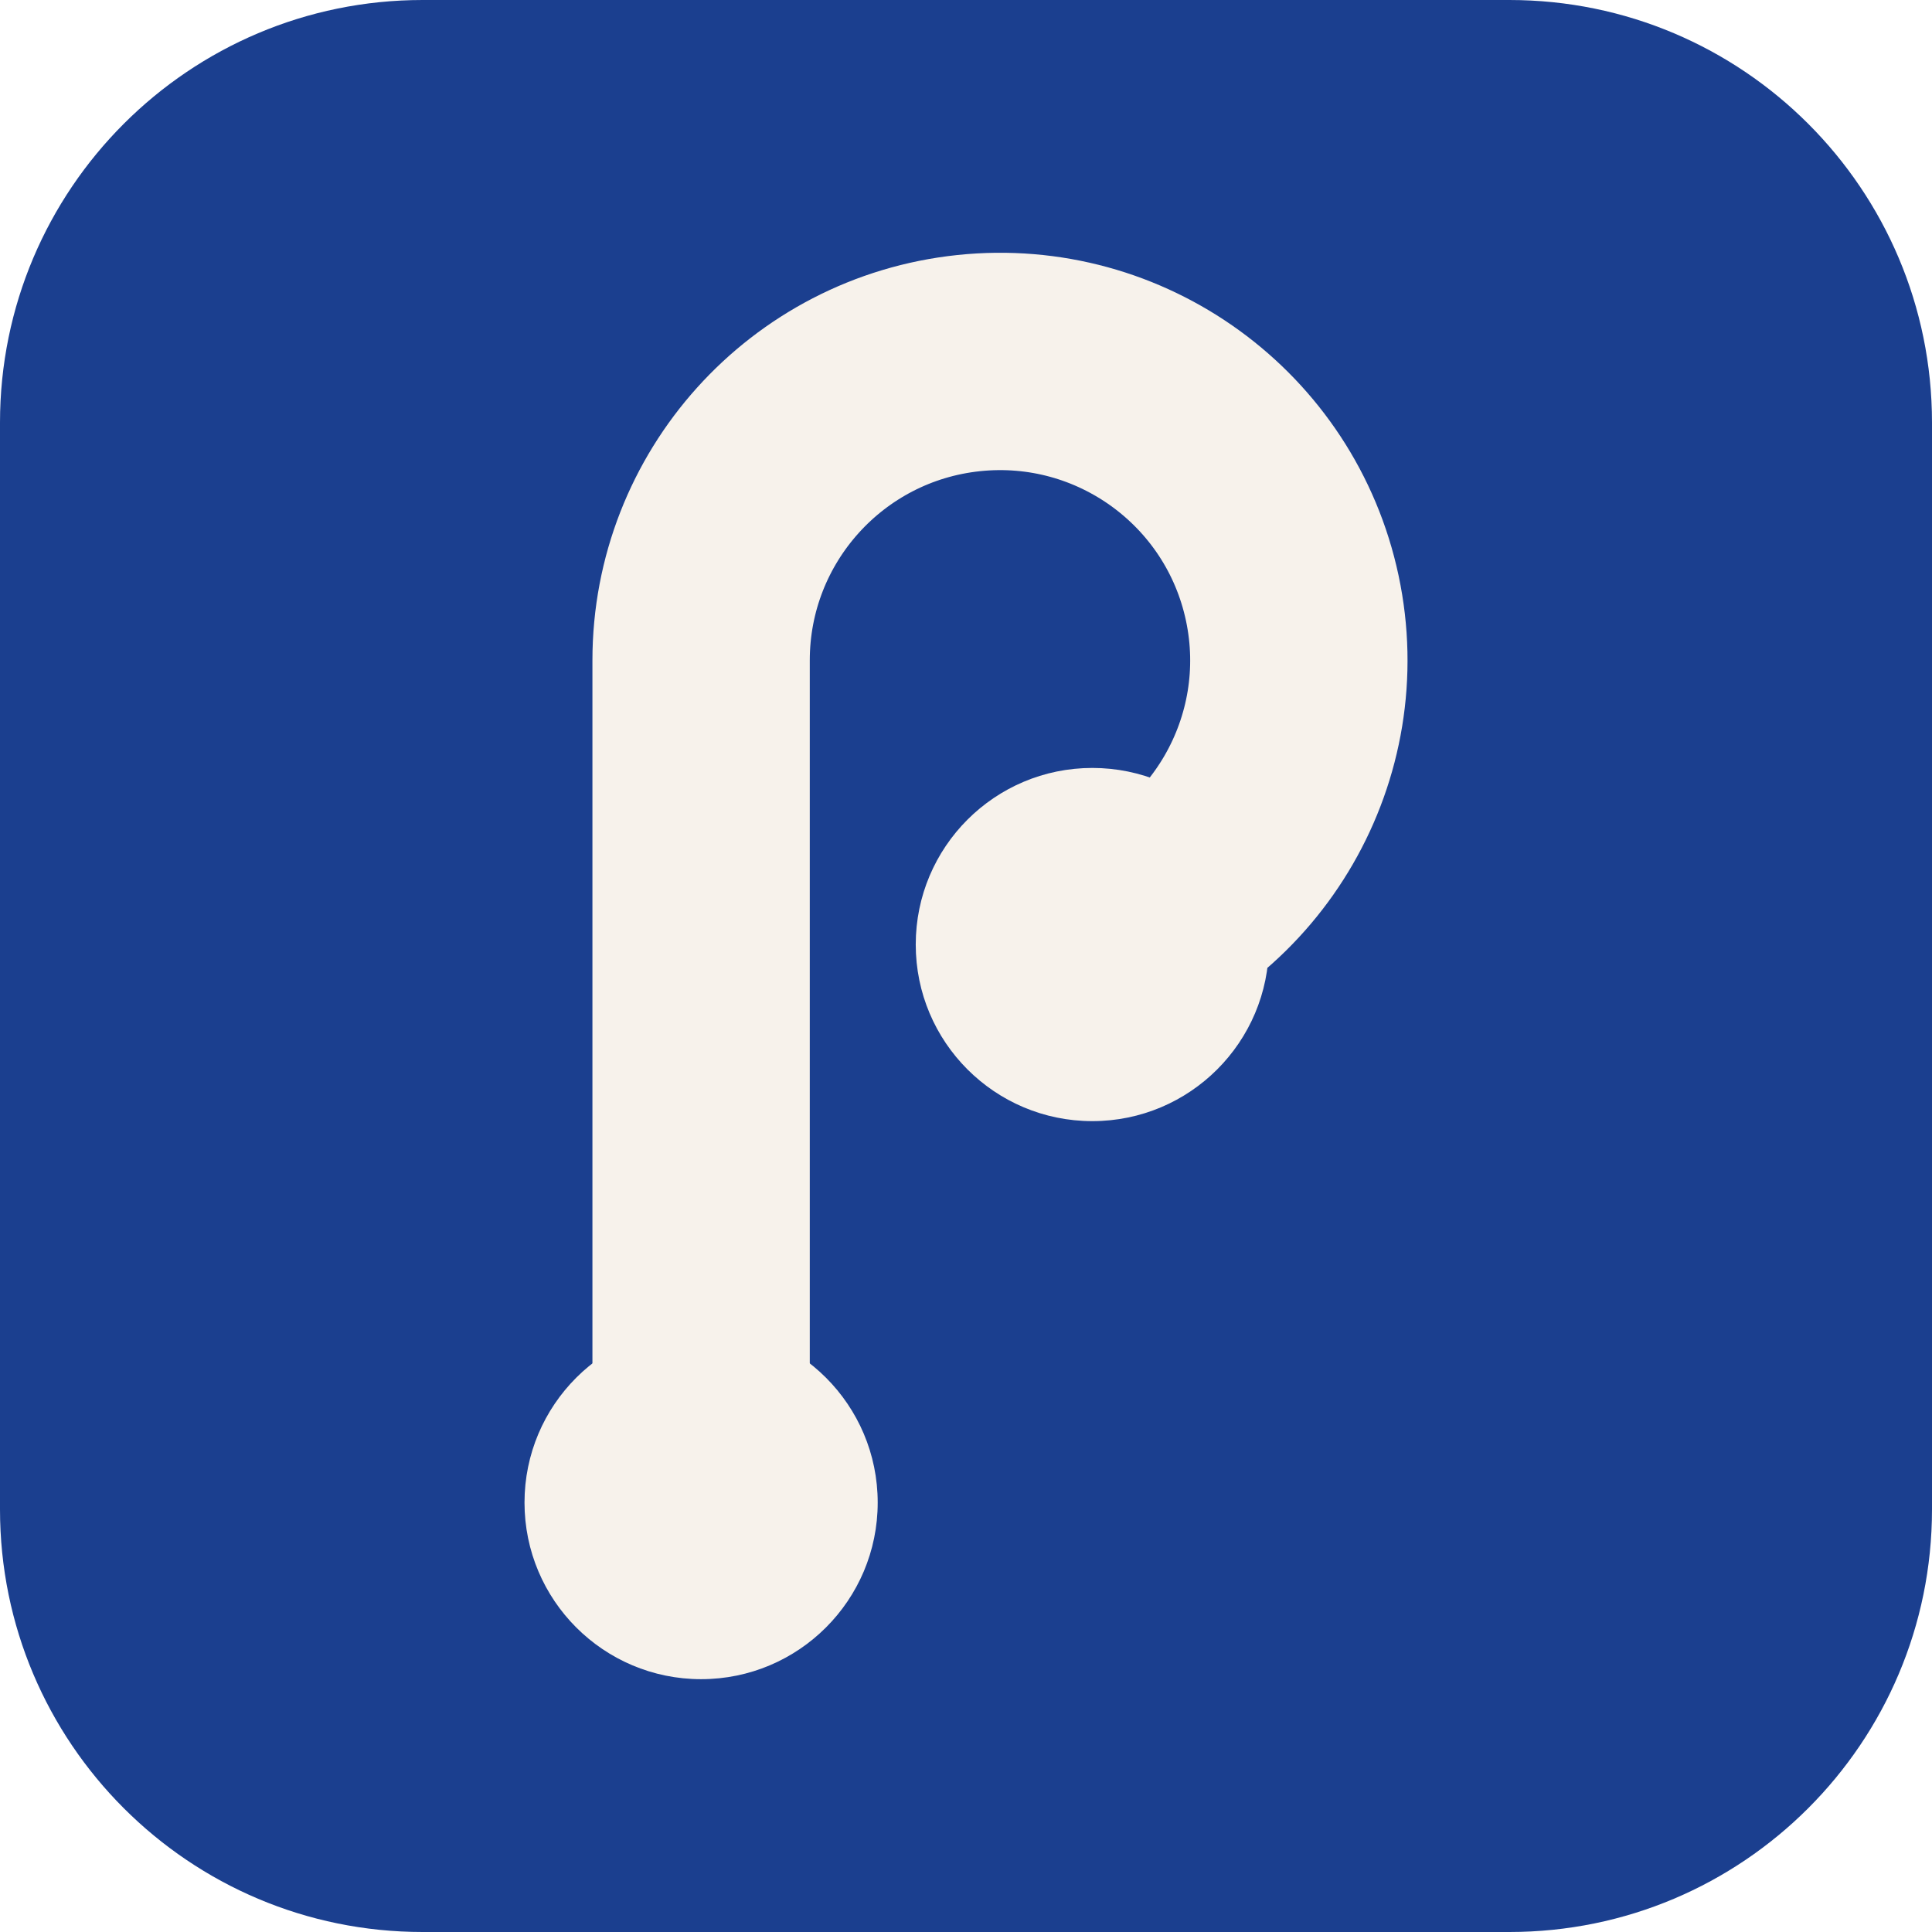
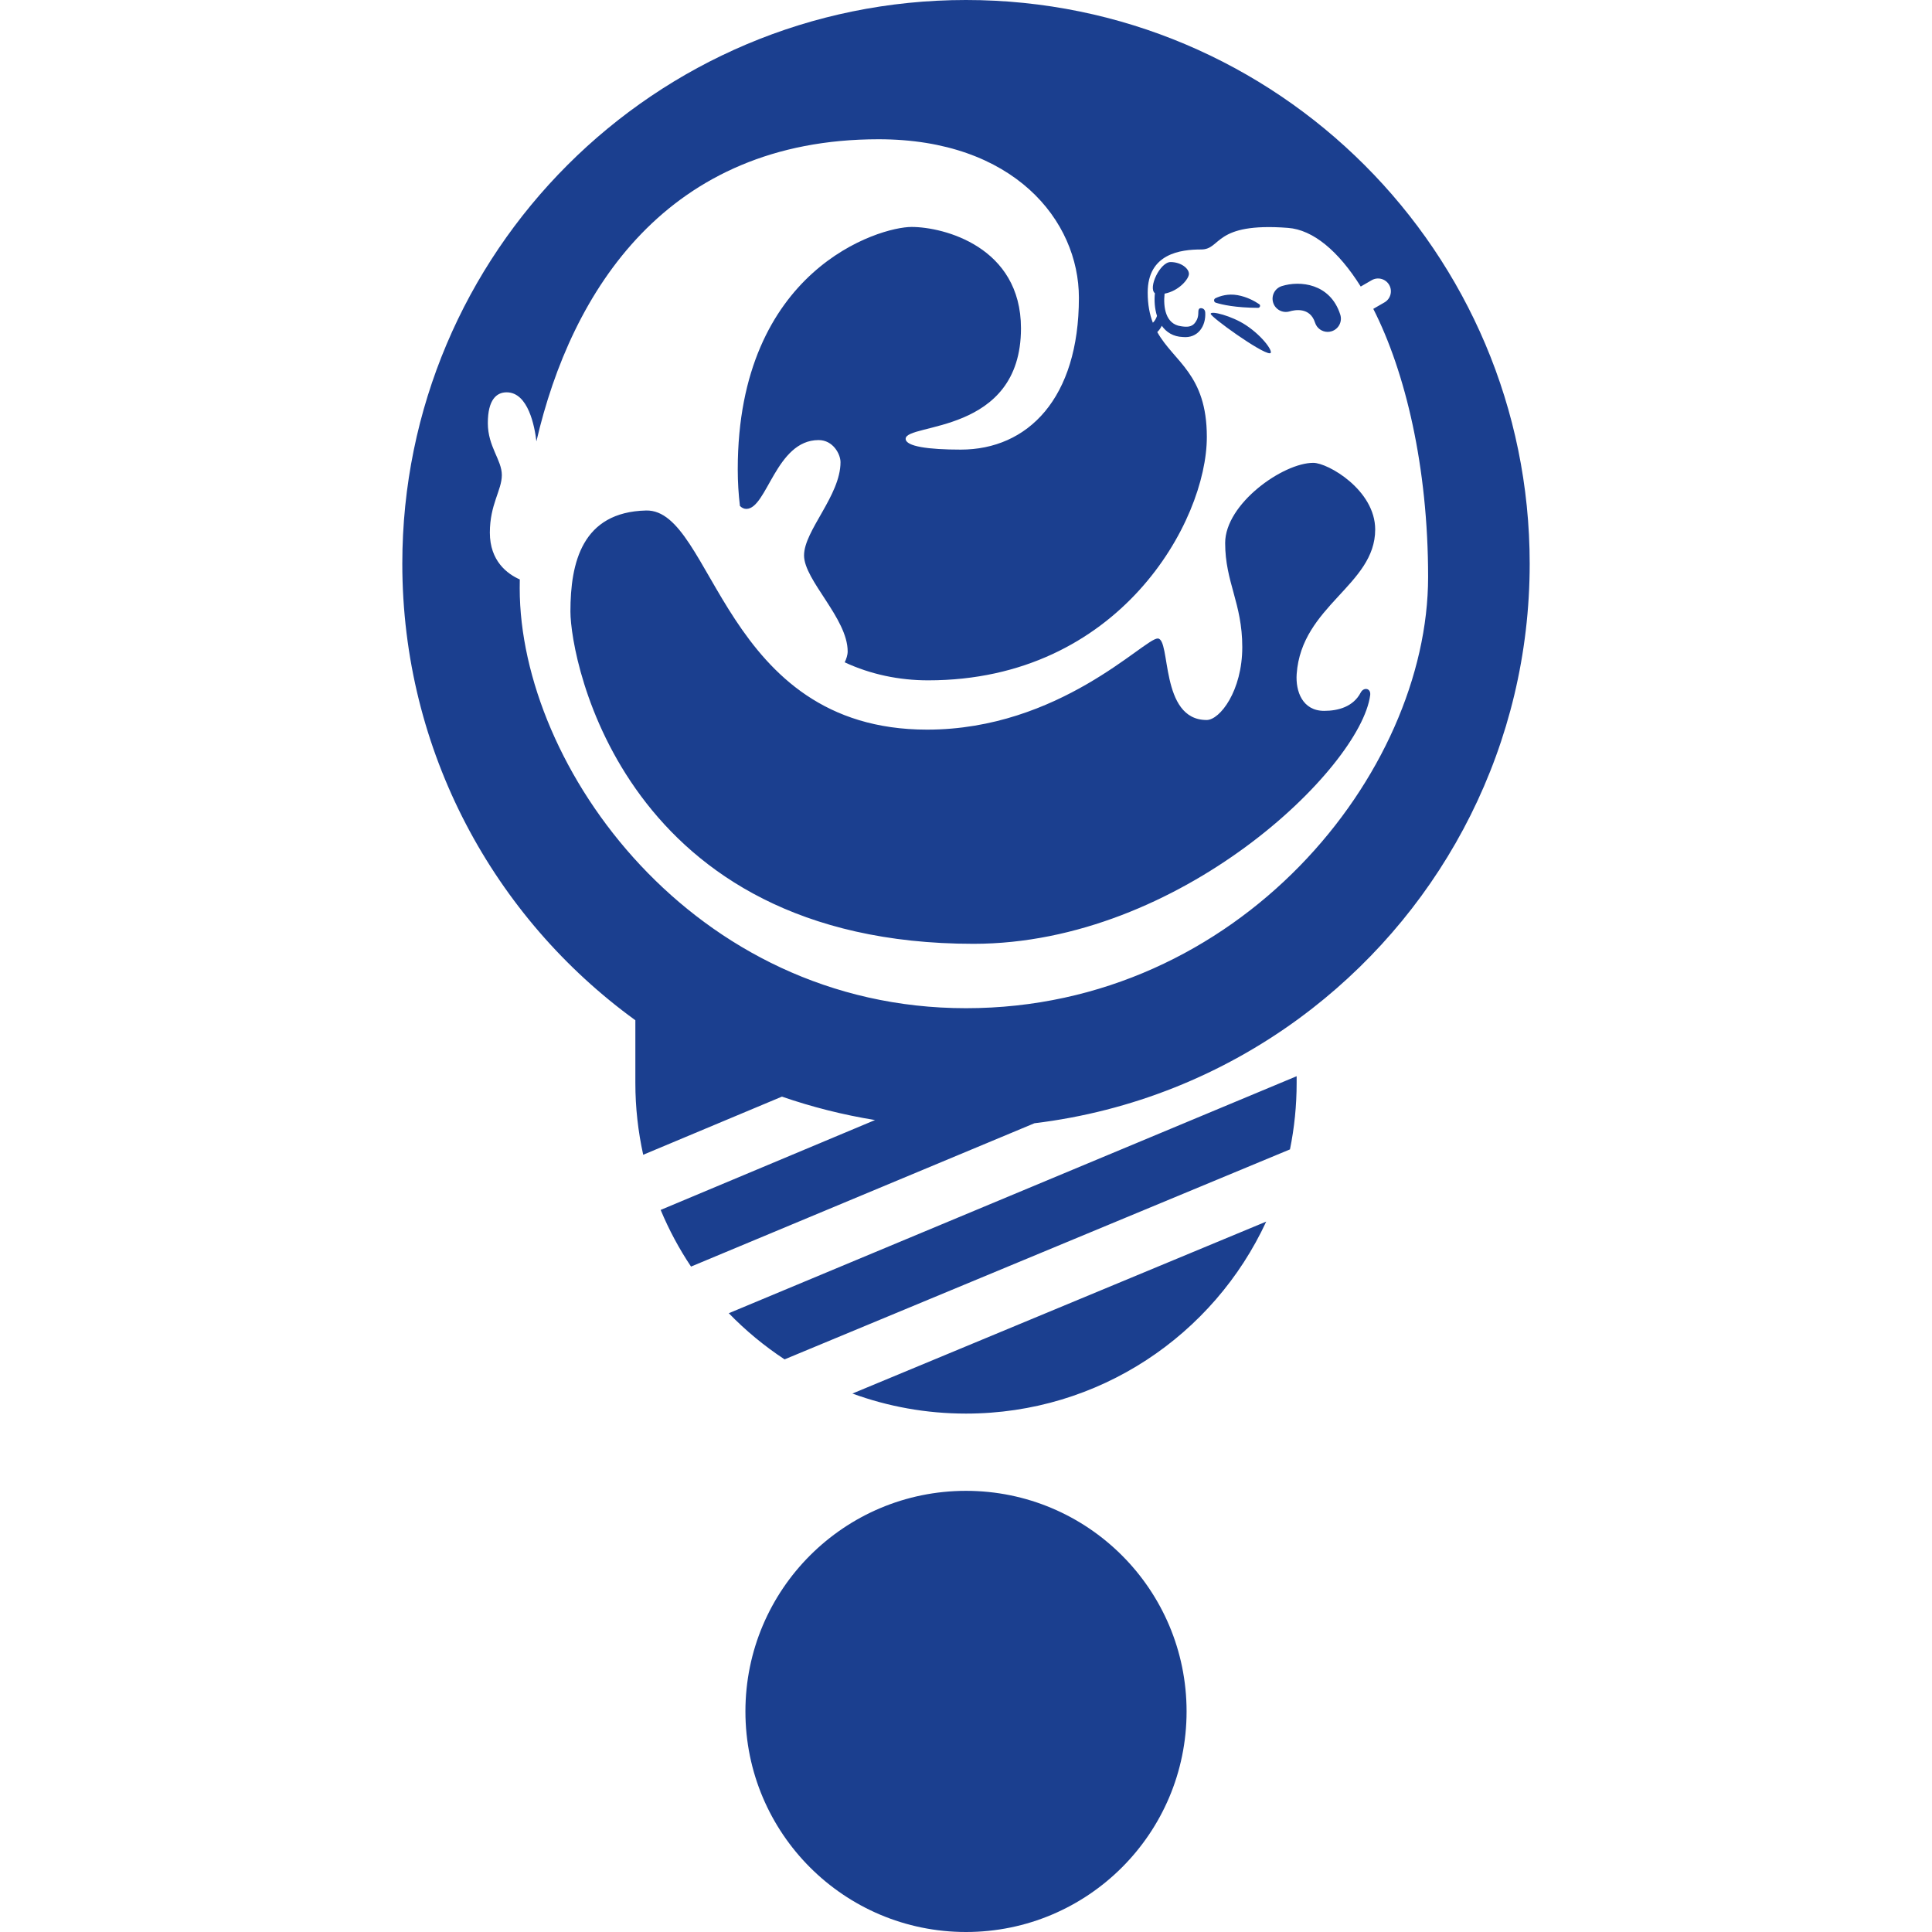
- <svg xmlns="http://www.w3.org/2000/svg" viewBox="0 0 32 32" width="32" height="32">
-   <rect width="32" height="32" rx="7" fill="#1B3F8F" />
-   <g transform="translate(16 16) scale(0.45) translate(-31.75 -32.25)">
-     <path d="M22 52V21A11 11 0 1 1 36.4 31.46" fill="none" stroke="#F7F2EB" stroke-width="8" stroke-linecap="round" />
-     <circle cx="22" cy="52" r="6.5" fill="#F7F2EB" />
-     <circle cx="36.4" cy="31.46" r="6.5" fill="#F7F2EB" />
-   </g>
+ <svg xmlns="http://www.w3.org/2000/svg" viewBox="0 0 640 640" width="640" height="640" role="img" aria-label="Pomysłownik! — sygnet">
+   <path fill="#1B3F8F" transform="translate(133.27 0.00) scale(1)" d="M259.8,566.93c0,40.36-32.71,73.07-73.07,73.07s-73.07-32.71-73.07-73.07,32.72-73.07,73.07-73.07S259.8,526.57,259.8,566.93ZM126.63,450.31l167.42-69.56c1.45-7.11,2.21-14.47,2.21-22.01v-2.23l-188.11,78.51C113.72,440.76,119.91,445.89,126.63,450.31ZM269.47,100.27c2.12.67,6.51,1.66,14,1.71.65,0,.93-.85.39-1.22-1.55-1.04-4.11-2.45-7.2-2.99-3.16-.56-5.77.29-7.3,1.02C268.71,99.1,268.78,100.05,269.47,100.27ZM293.95,103.15c1.54-.46,6.72-1.57,8.41,3.74.59,1.86,2.32,3.05,4.18,3.05.44,0,.89-.07,1.33-.21,2.31-.74,3.58-3.2,2.84-5.51-3.32-10.39-13.41-11.34-19.39-9.44-2.29.73-3.55,3.17-2.84,5.47C289.19,102.55,291.64,103.84,293.95,103.15ZM287.35,117.03c1.6,0-2.06-5.48-7.93-9.34-4.64-3.05-11.63-4.86-11.63-3.73C267.79,105.02,284.48,117.03,287.35,117.03ZM317.49,229.41c-2.47,4.72-7.46,6.07-12.12,6.07-7.18,0-9.5-6.48-9.1-12.21,1.6-22.65,26.01-29.43,26.01-47.86,0-13.08-15.64-22.09-20.5-22.09-10.05,0-29.2,13.56-29.2,26.56s5.67,19.94,5.67,34.46-7.42,24.17-11.81,24.17c-15.63,0-11.74-27-16.21-27s-32.52,30.19-76.39,30.19c-67.79,0-70.74-73.12-93.09-72.59-21.22.5-25.06,17.28-25.06,33.47s17.76,110.07,133.53,110.07c68.5,0,128.18-58.22,131.4-82.35C320.93,227.94,318.48,227.52,317.49,229.41ZM373.46,186.73c0,59.89-28.21,113.18-72.05,147.35-.73.57-1.47,1.13-2.21,1.69-.82.62-1.63,1.24-2.46,1.84-25.1,18.33-54.94,30.56-87.34,34.48l-113.76,47.48c-3.93-5.88-7.31-12.16-10.06-18.77l71.02-29.77c-10.61-1.72-20.92-4.33-30.84-7.76l-45.96,19.26c-1.69-7.66-2.6-15.62-2.6-23.79v-20.77C30.43,304.03,0,248.94,0,186.73,0,83.6,83.6,0,186.73,0S373.46,83.6,373.46,186.73ZM339.81,191.12c0-36.54-7.56-67.97-18.16-88.81l3.71-2.14c2.03-1.17,2.72-3.77,1.55-5.8-1.17-2.02-3.76-2.72-5.79-1.55l-3.63,2.1c-7.39-11.81-15.82-18.8-24.07-19.43-24.78-1.91-21.98,7.15-28.77,7.15s-17.73,1.33-17.73,14.26c0,4.04.65,7.27,1.71,10.01.67-.61,1.1-1.45,1.37-2.26-.76-2.37-.95-5.03-.7-7.52-2.32-1.81,1.74-10.32,5.19-10.32s6.09,2.11,6.09,3.92c0,1.59-3.17,5.6-8.07,6.55-.47,4.46.31,10.11,5.44,10.79,1.79.28,3.64.41,4.81-1.37,1.43-2.05.6-3.58,1.17-4.36.39-.52,1.99-.31,2.05,1.16.28,4.52-2.43,8.64-7.42,8.14-3.21-.12-5.47-1.59-6.97-3.72-.36.73-.86,1.48-1.5,2.08,5.54,9.9,16.42,13.88,16.42,34.74,0,27.99-29.02,80.63-92.32,80.63-9.6,0-19.07-1.97-27.64-5.97.54-1.12.98-2.4.98-3.62,0-10.92-14.45-23.57-14.45-31.79s12.08-19.84,12.08-30.89c0-2.63-2.44-7.32-7.26-7.32-14.16,0-17.08,22.8-23.95,22.8-.82,0-1.52-.4-2.11-.97-.46-3.84-.72-7.87-.72-12.12,0-66.28,46.91-80.31,57.57-80.31s36.25,6.57,36.25,33.58c0,35.36-38.2,31.27-38.2,36.6,0,2.53,7.54,3.58,18.24,3.58,22.26,0,39.15-16.99,39.15-50.31,0-25.58-21.59-52.5-66.36-52.5-69.96,0-101.76,50.07-113.35,100.07-.57-4.87-2.68-16.24-9.86-16.24-3.31,0-6.23,2.39-6.23,10.2s4.64,12.18,4.64,17.21-3.97,9.67-3.97,19.07,5.77,13.68,9.92,15.51q-.02,1.46-.03,2.9c0,59.17,57.31,139.13,147.84,139.13S339.81,256.15,339.81,191.12ZM186.73,468.27c44.09,0,82.08-26.05,99.45-63.6l-137.08,56.96C160.83,465.92,173.51,468.27,186.73,468.27Z" />
</svg>
